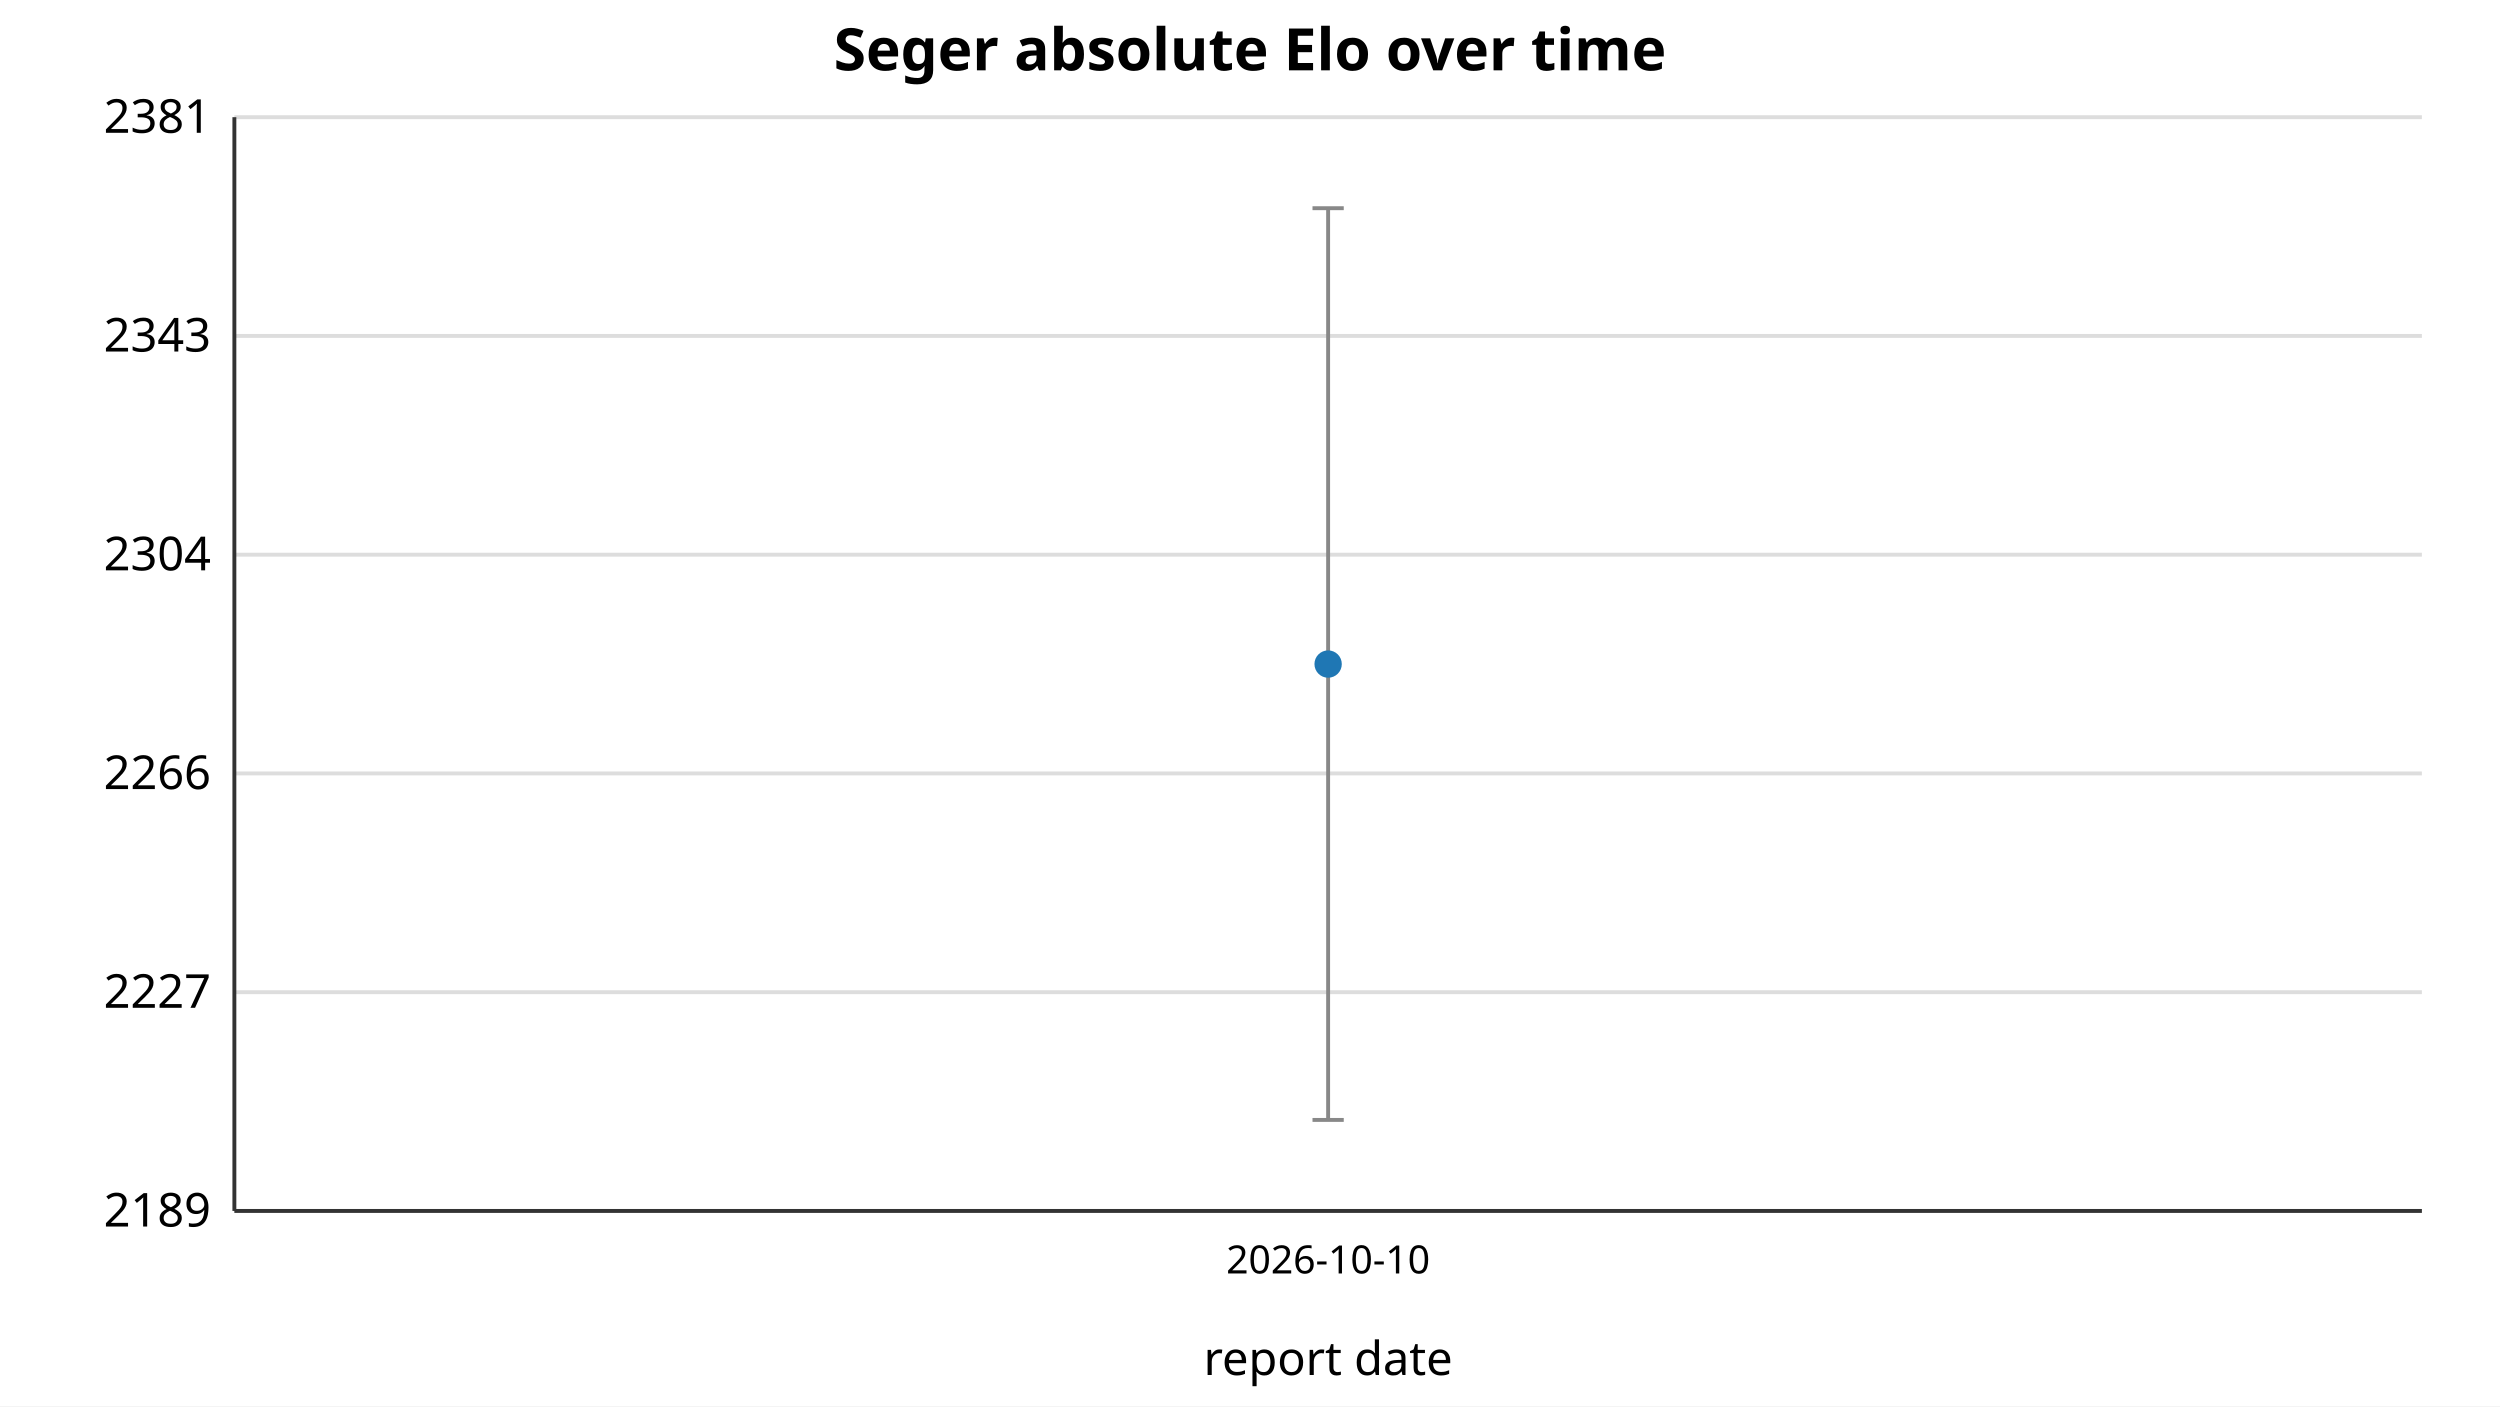
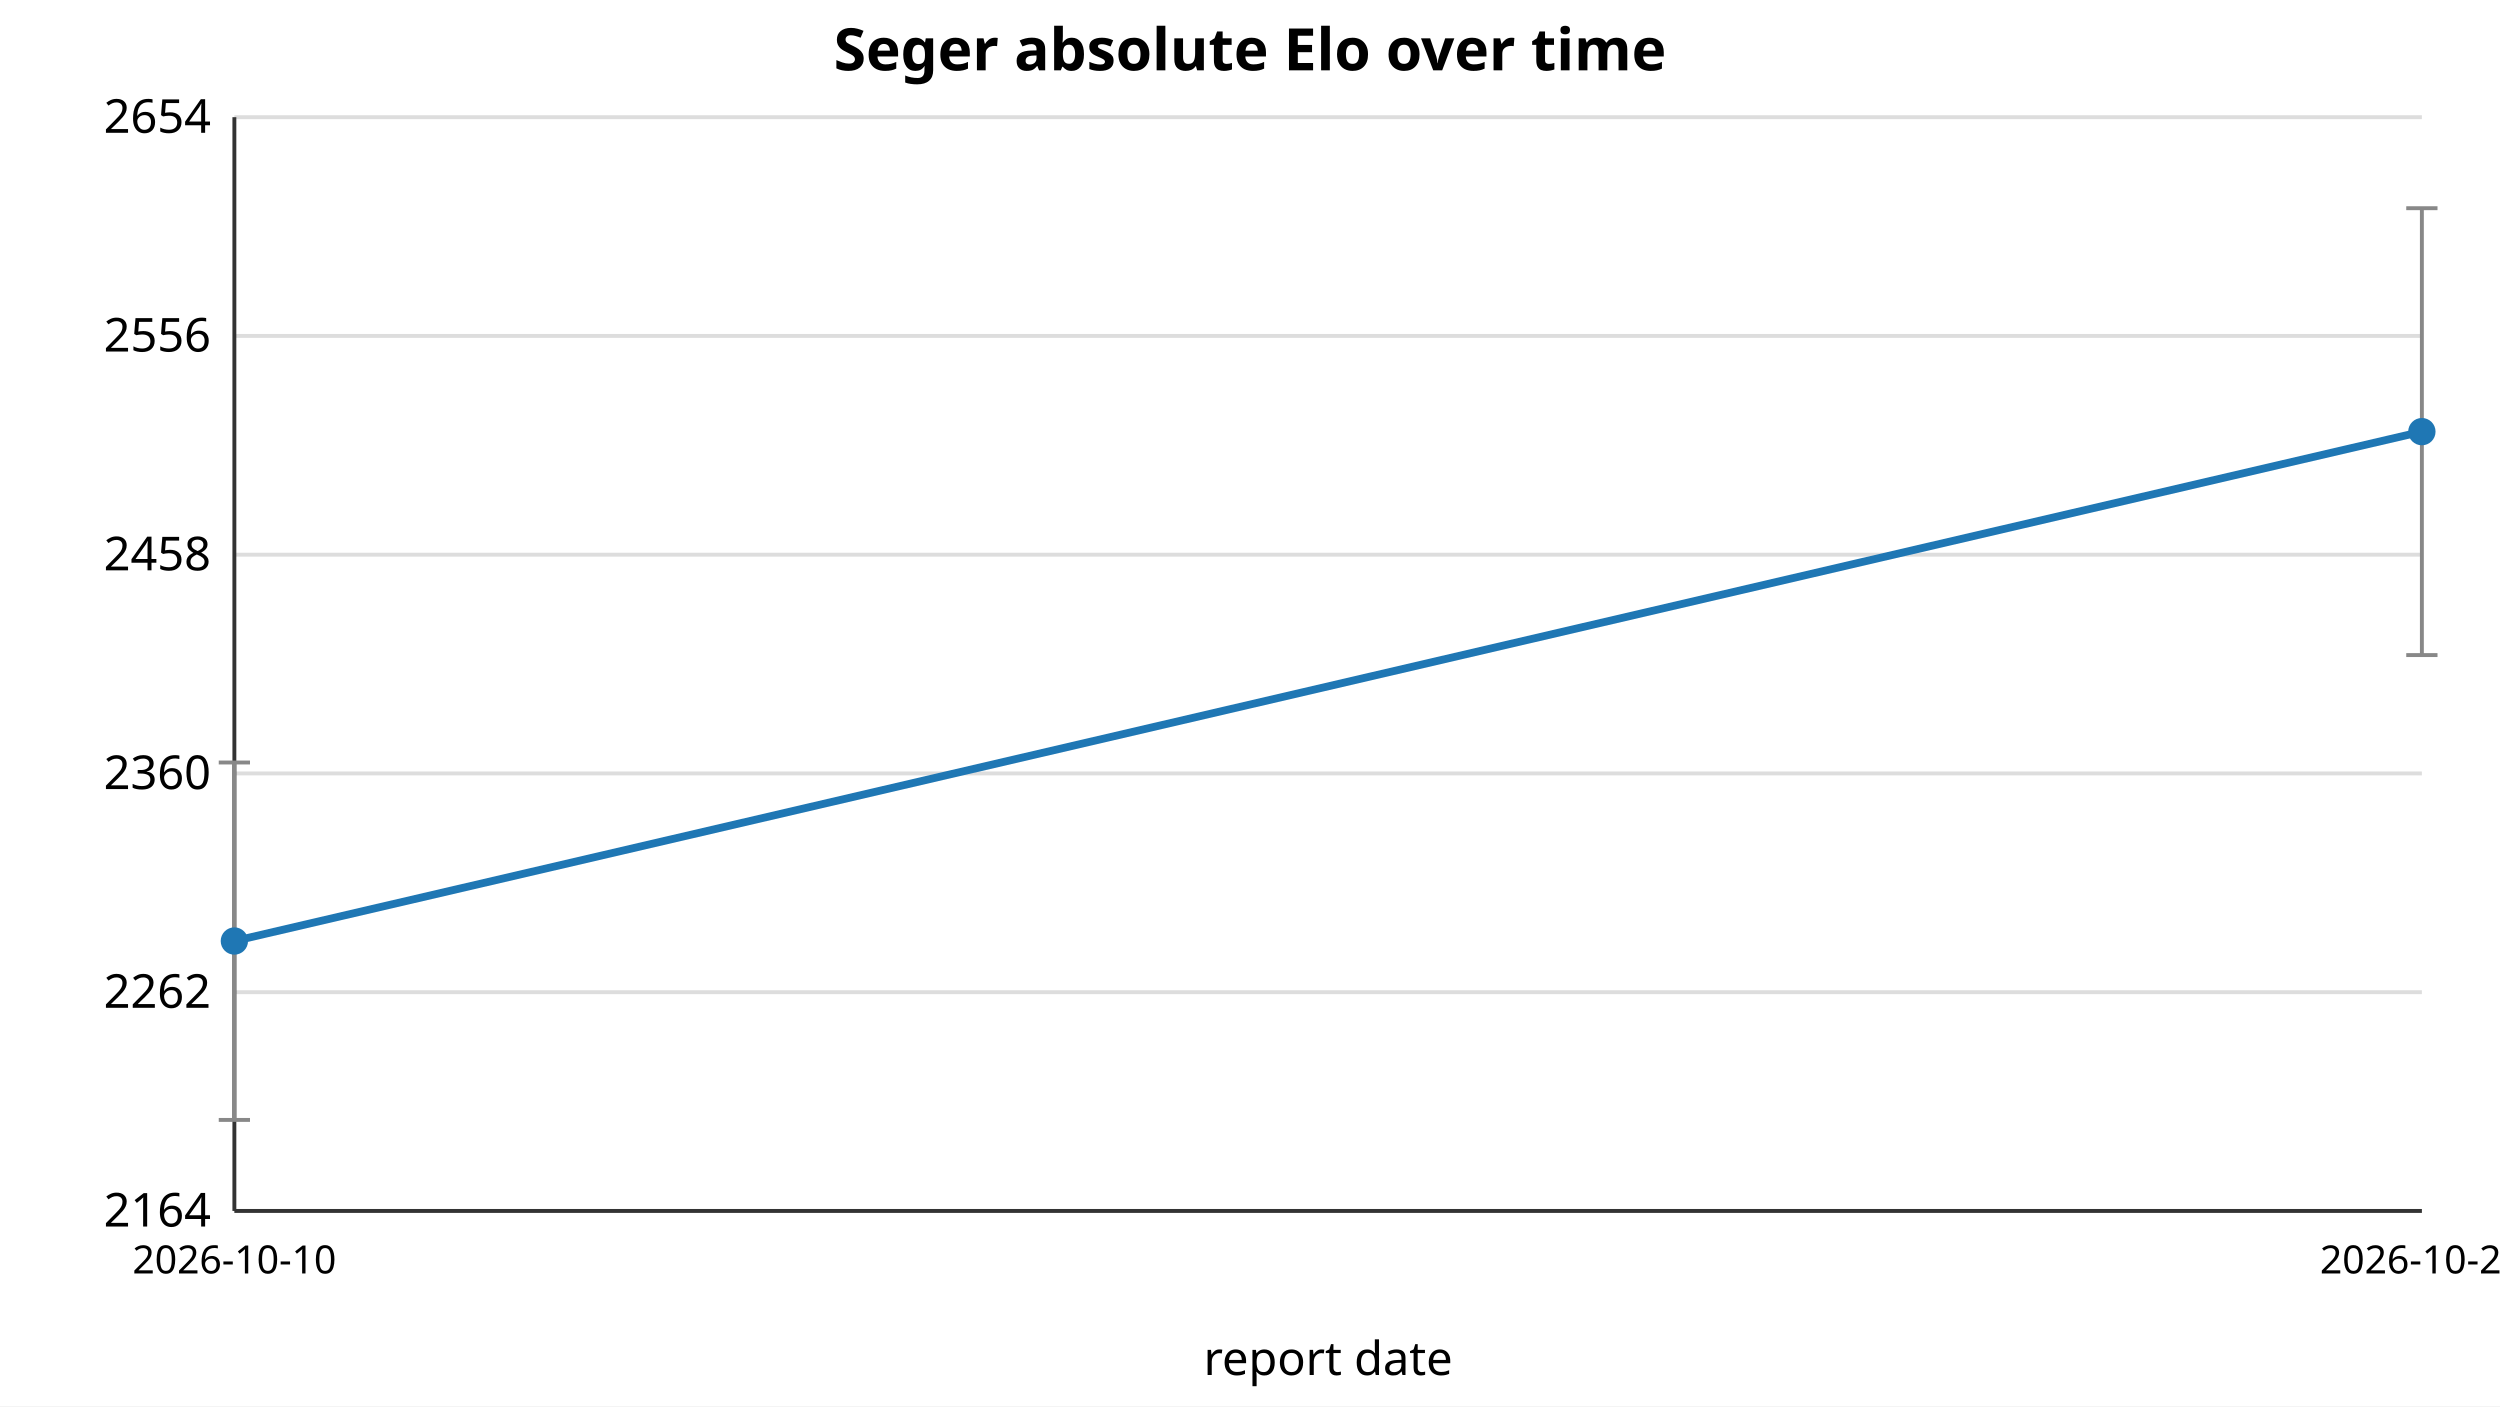
<svg xmlns="http://www.w3.org/2000/svg" width="640" height="360" viewBox="0 0 640 360" font-family="sans-serif" font-size="12">
  <rect width="640" height="360" fill="white" />
  <text x="320.0" y="18" text-anchor="middle" font-size="15" font-weight="bold">Seger absolute Elo over time</text>
  <line x1="60" y1="310.0" x2="620" y2="310.0" stroke="#ddd" stroke-width="1" />
-   <text x="54" y="314.0" text-anchor="end">2189</text>
+   <text x="54" y="314.0" text-anchor="end">2164</text>
  <line x1="60" y1="254.0" x2="620" y2="254.0" stroke="#ddd" stroke-width="1" />
-   <text x="54" y="258.0" text-anchor="end">2227</text>
+   <text x="54" y="258.0" text-anchor="end">2262</text>
  <line x1="60" y1="198.0" x2="620" y2="198.0" stroke="#ddd" stroke-width="1" />
-   <text x="54" y="202.0" text-anchor="end">2266</text>
+   <text x="54" y="202.0" text-anchor="end">2360</text>
  <line x1="60" y1="142.0" x2="620" y2="142.0" stroke="#ddd" stroke-width="1" />
-   <text x="54" y="146.0" text-anchor="end">2304</text>
+   <text x="54" y="146.0" text-anchor="end">2458</text>
  <line x1="60" y1="86.0" x2="620" y2="86.0" stroke="#ddd" stroke-width="1" />
-   <text x="54" y="90.0" text-anchor="end">2343</text>
+   <text x="54" y="90.0" text-anchor="end">2556</text>
  <line x1="60" y1="30.0" x2="620" y2="30.0" stroke="#ddd" stroke-width="1" />
-   <text x="54" y="34.0" text-anchor="end">2381</text>
+   <text x="54" y="34.0" text-anchor="end">2654</text>
  <line x1="60" y1="30" x2="60" y2="310" stroke="#333" />
  <line x1="60" y1="310" x2="620" y2="310" stroke="#333" />
  <text x="340.0" y="352" text-anchor="middle">report date</text>
-   <line x1="340.0" y1="286.7" x2="340.0" y2="53.3" stroke="#888" />
-   <line x1="336.0" y1="286.7" x2="344.0" y2="286.7" stroke="#888" />
-   <line x1="336.0" y1="53.3" x2="344.0" y2="53.3" stroke="#888" />
-   <polyline points="340.0,170.0" fill="none" stroke="#1f77b4" stroke-width="2" />
-   <circle cx="340.0" cy="170.0" r="3.5" fill="#1f77b4" />
-   <text x="340.0" y="326" text-anchor="middle" font-size="10">2026-10-10</text>
+   <line x1="60.0" y1="286.7" x2="60.0" y2="195.2" stroke="#888" />
+   <line x1="56.0" y1="286.7" x2="64.0" y2="286.7" stroke="#888" />
+   <line x1="56.0" y1="195.2" x2="64.0" y2="195.2" stroke="#888" />
+   <line x1="620.0" y1="167.7" x2="620.0" y2="53.3" stroke="#888" />
+   <line x1="616.0" y1="167.7" x2="624.0" y2="167.7" stroke="#888" />
+   <line x1="616.0" y1="53.3" x2="624.0" y2="53.3" stroke="#888" />
+   <polyline points="60.0,240.9 620.0,110.5" fill="none" stroke="#1f77b4" stroke-width="2" />
+   <circle cx="60.0" cy="240.9" r="3.5" fill="#1f77b4" />
+   <text x="60.0" y="326" text-anchor="middle" font-size="10">2026-10-10</text>
+   <circle cx="620.0" cy="110.5" r="3.5" fill="#1f77b4" />
+   <text x="620.0" y="326" text-anchor="middle" font-size="10">2026-10-24</text>
</svg>
